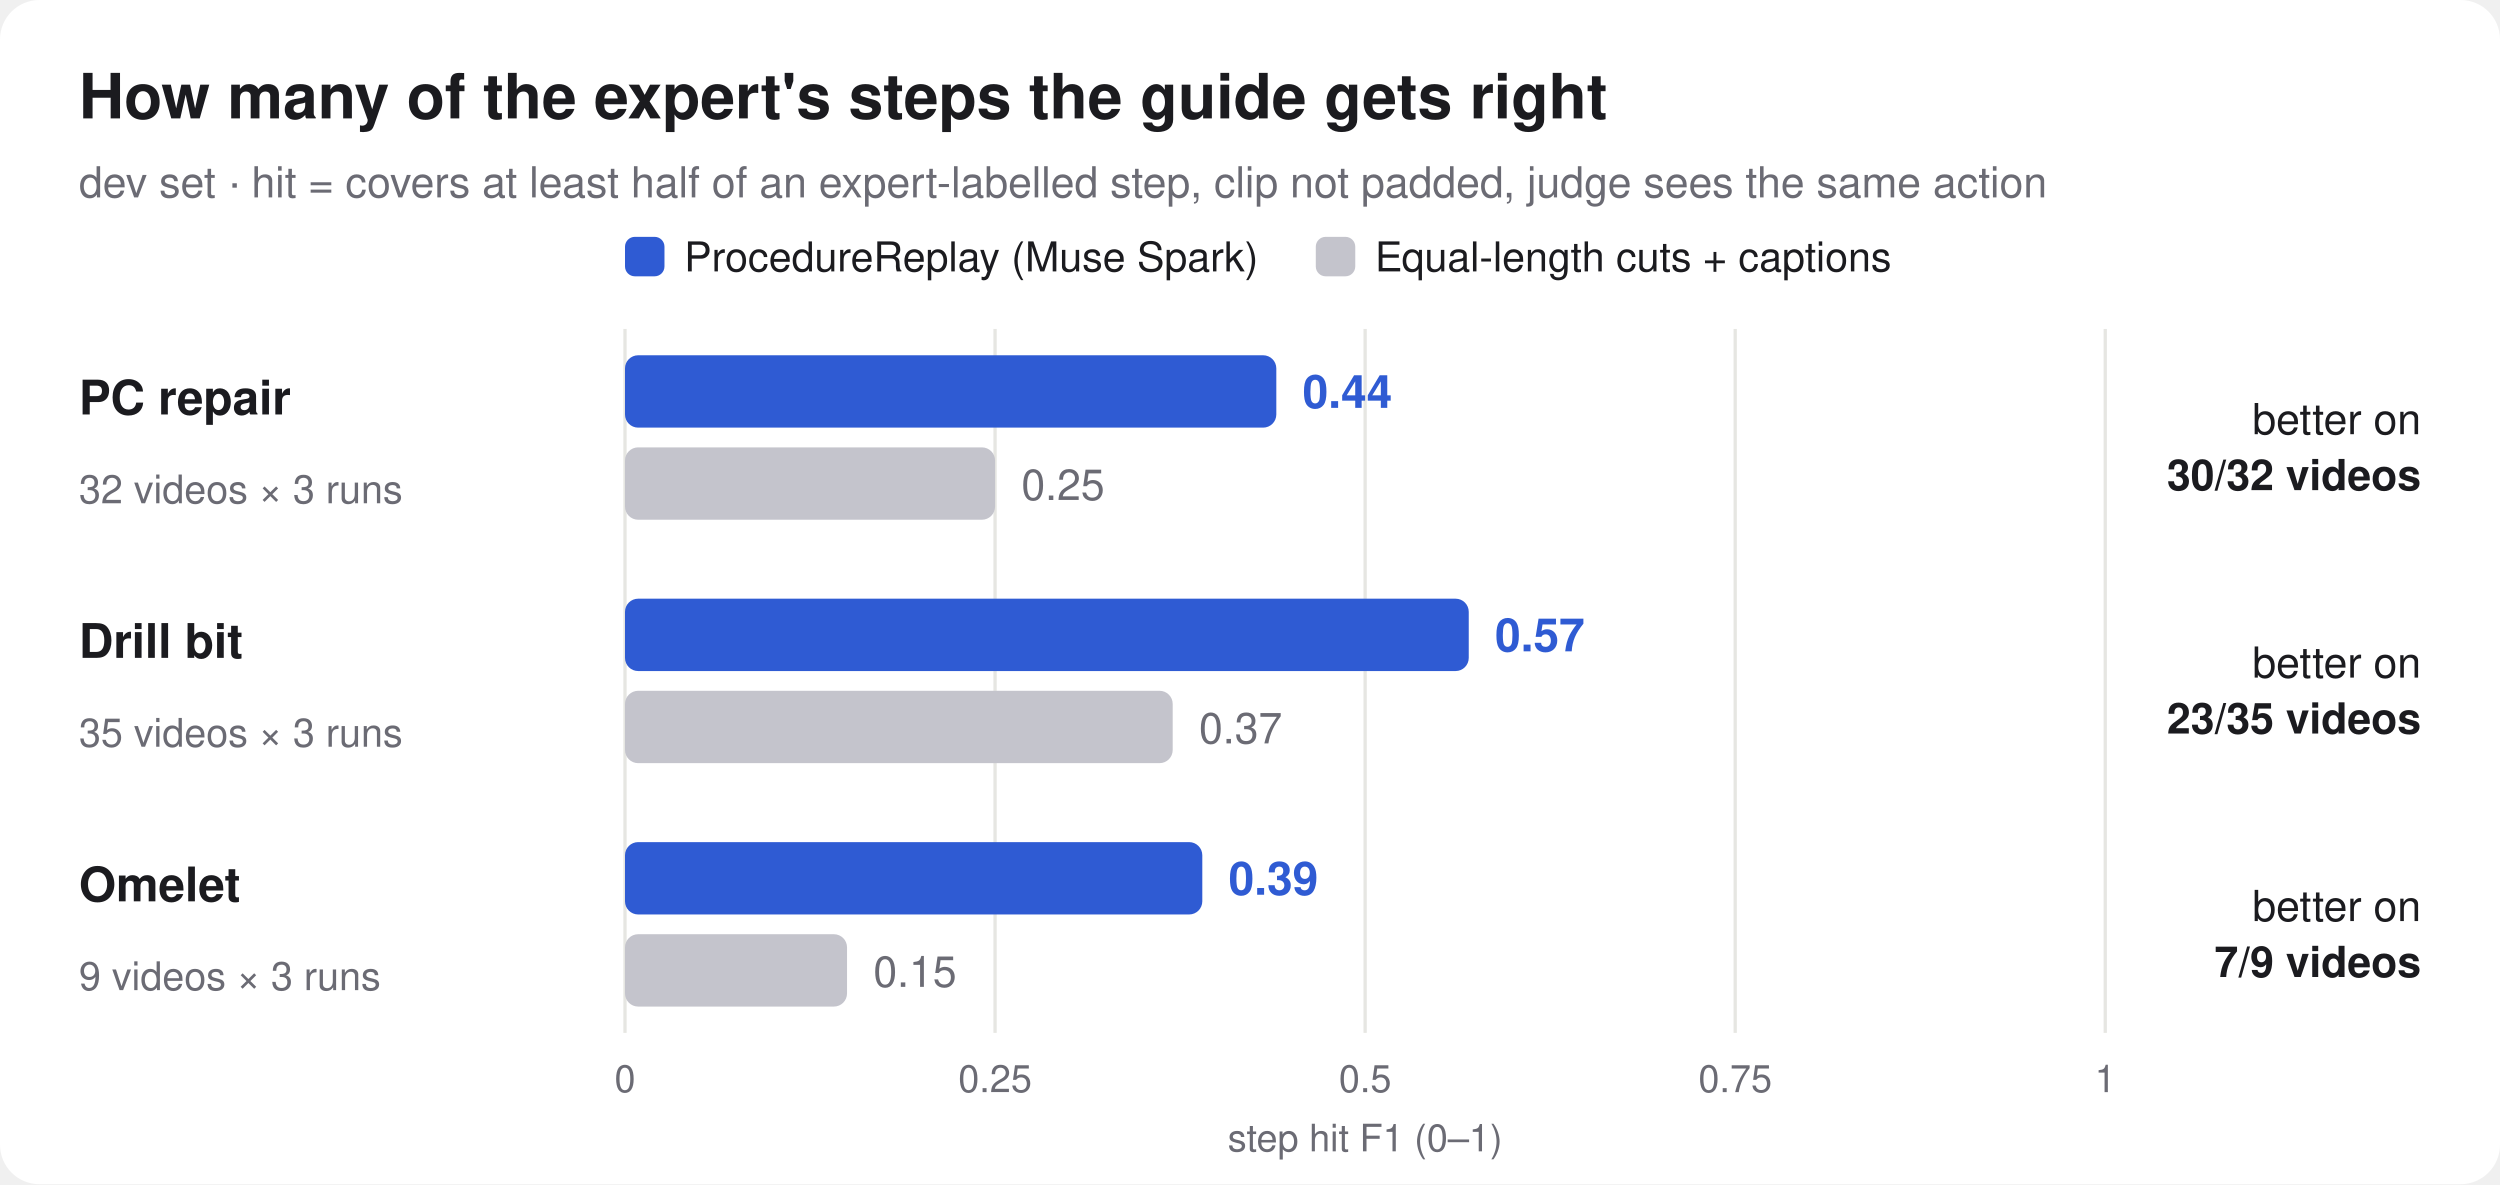
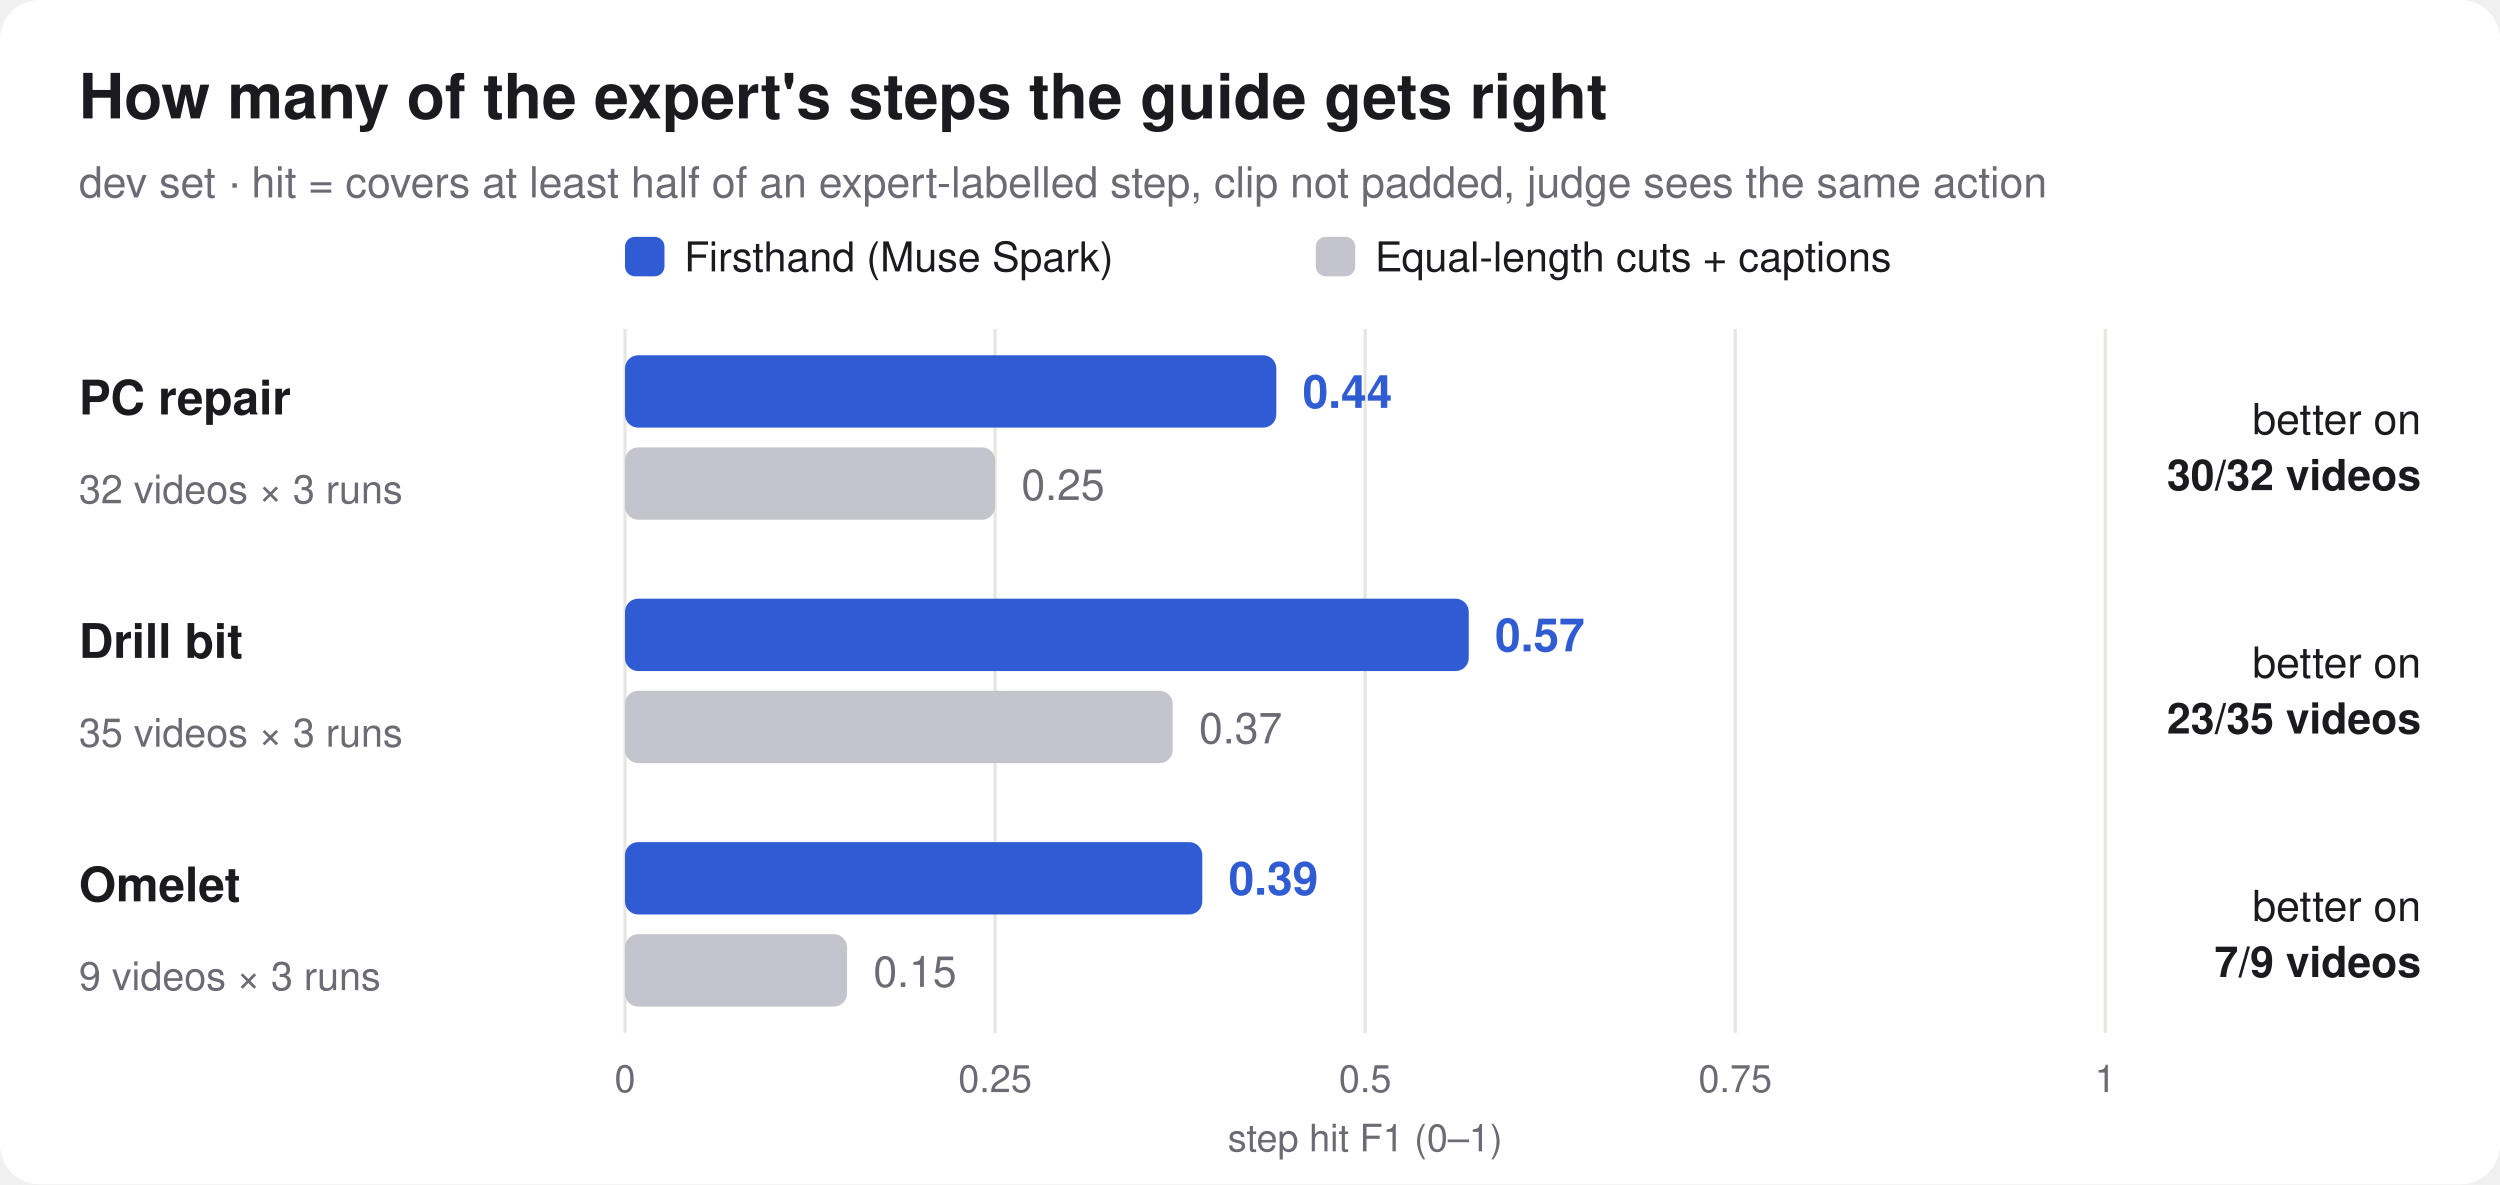
<svg xmlns="http://www.w3.org/2000/svg" viewBox="0 0 760 360" width="760" height="360" role="img" aria-labelledby="t d">
  <style>
  .bg{fill:#ffffff} .ink{fill:#1b1b1f} .mute{fill:#6b6b74} .grid{stroke:#e6e6e2}
  .ours{fill:#2f5bd3} .base{fill:#c4c4cc} .oursv{fill:#2f5bd3}
  text{font-family:-apple-system,BlinkMacSystemFont,"Segoe UI",Helvetica,Arial,sans-serif}
  @media (prefers-color-scheme:dark){
    .bg{fill:#0d1117} .ink{fill:#e6edf3} .mute{fill:#9198a1} .grid{stroke:#262b33}
    .ours{fill:#6f8cff} .base{fill:#4a4f58} .oursv{fill:#8ea5ff}
  }
</style>
  <rect class="bg" width="760" height="360" rx="12" />
  <text class="ink" x="24" y="36" font-size="19" font-weight="700">How many of the expert's steps the guide gets right</text>
  <text class="mute" x="24" y="60" font-size="13">dev set · hit = covers at least half of an expert-labelled step, clip not padded, judge sees the same action</text>
  <rect class="ours" x="190" y="72" width="12" height="12" rx="3" />
-   <text class="ink" x="208" y="82.5" font-size="12.5">ProcedureReplay (Muse Spark)</text>
+   <text class="ink" x="208" y="82.5" font-size="12.5">Firsthand (Muse Spark)</text>
  <rect class="base" x="400" y="72" width="12" height="12" rx="3" />
  <text class="ink" x="418" y="82.5" font-size="12.5">Equal-length cuts + captions</text>
  <line class="grid" x1="190.0" y1="100" x2="190.0" y2="314" stroke-width="1" />
  <text class="mute" x="190.0" y="332" font-size="11.5" text-anchor="middle">0</text>
  <line class="grid" x1="302.5" y1="100" x2="302.5" y2="314" stroke-width="1" />
  <text class="mute" x="302.5" y="332" font-size="11.5" text-anchor="middle">0.25</text>
  <line class="grid" x1="415.0" y1="100" x2="415.0" y2="314" stroke-width="1" />
  <text class="mute" x="415.0" y="332" font-size="11.5" text-anchor="middle">0.5</text>
  <line class="grid" x1="527.5" y1="100" x2="527.5" y2="314" stroke-width="1" />
  <text class="mute" x="527.5" y="332" font-size="11.5" text-anchor="middle">0.75</text>
  <line class="grid" x1="640.0" y1="100" x2="640.0" y2="314" stroke-width="1" />
  <text class="mute" x="640.0" y="332" font-size="11.5" text-anchor="middle">1</text>
  <text class="mute" x="415.0" y="350" font-size="11.5" text-anchor="middle">step hit F1 (0–1)</text>
  <text class="ink" x="24" y="126" font-size="14.5" font-weight="600">PC repair</text>
  <text class="mute" x="24" y="153" font-size="12">32 videos × 3 runs</text>
  <rect class="ours" x="190" y="108" width="198.0" height="22" rx="4" />
  <text class="oursv" x="396.0" y="124" font-size="14" font-weight="700">0.44</text>
  <rect class="base" x="190" y="136" width="112.5" height="22" rx="4" />
  <text class="mute" x="310.5" y="152" font-size="13">0.25</text>
  <text class="ink" x="736" y="132" font-size="13" text-anchor="end">better on</text>
  <text class="ink" x="736" y="149" font-size="13" font-weight="700" text-anchor="end">30/32 videos</text>
  <text class="ink" x="24" y="200" font-size="14.5" font-weight="600">Drill bit</text>
  <text class="mute" x="24" y="227" font-size="12">35 videos × 3 runs</text>
  <rect class="ours" x="190" y="182" width="256.5" height="22" rx="4" />
  <text class="oursv" x="454.5" y="198" font-size="14" font-weight="700">0.57</text>
  <rect class="base" x="190" y="210" width="166.5" height="22" rx="4" />
  <text class="mute" x="364.5" y="226" font-size="13">0.37</text>
  <text class="ink" x="736" y="206" font-size="13" text-anchor="end">better on</text>
  <text class="ink" x="736" y="223" font-size="13" font-weight="700" text-anchor="end">23/35 videos</text>
  <text class="ink" x="24" y="274" font-size="14.5" font-weight="600">Omelet</text>
  <text class="mute" x="24" y="301" font-size="12">9 videos × 3 runs</text>
  <rect class="ours" x="190" y="256" width="175.5" height="22" rx="4" />
  <text class="oursv" x="373.5" y="272" font-size="14" font-weight="700">0.39</text>
  <rect class="base" x="190" y="284" width="67.5" height="22" rx="4" />
  <text class="mute" x="265.5" y="300" font-size="13">0.15</text>
  <text class="ink" x="736" y="280" font-size="13" text-anchor="end">better on</text>
  <text class="ink" x="736" y="297" font-size="13" font-weight="700" text-anchor="end">7/9 videos</text>
</svg>
